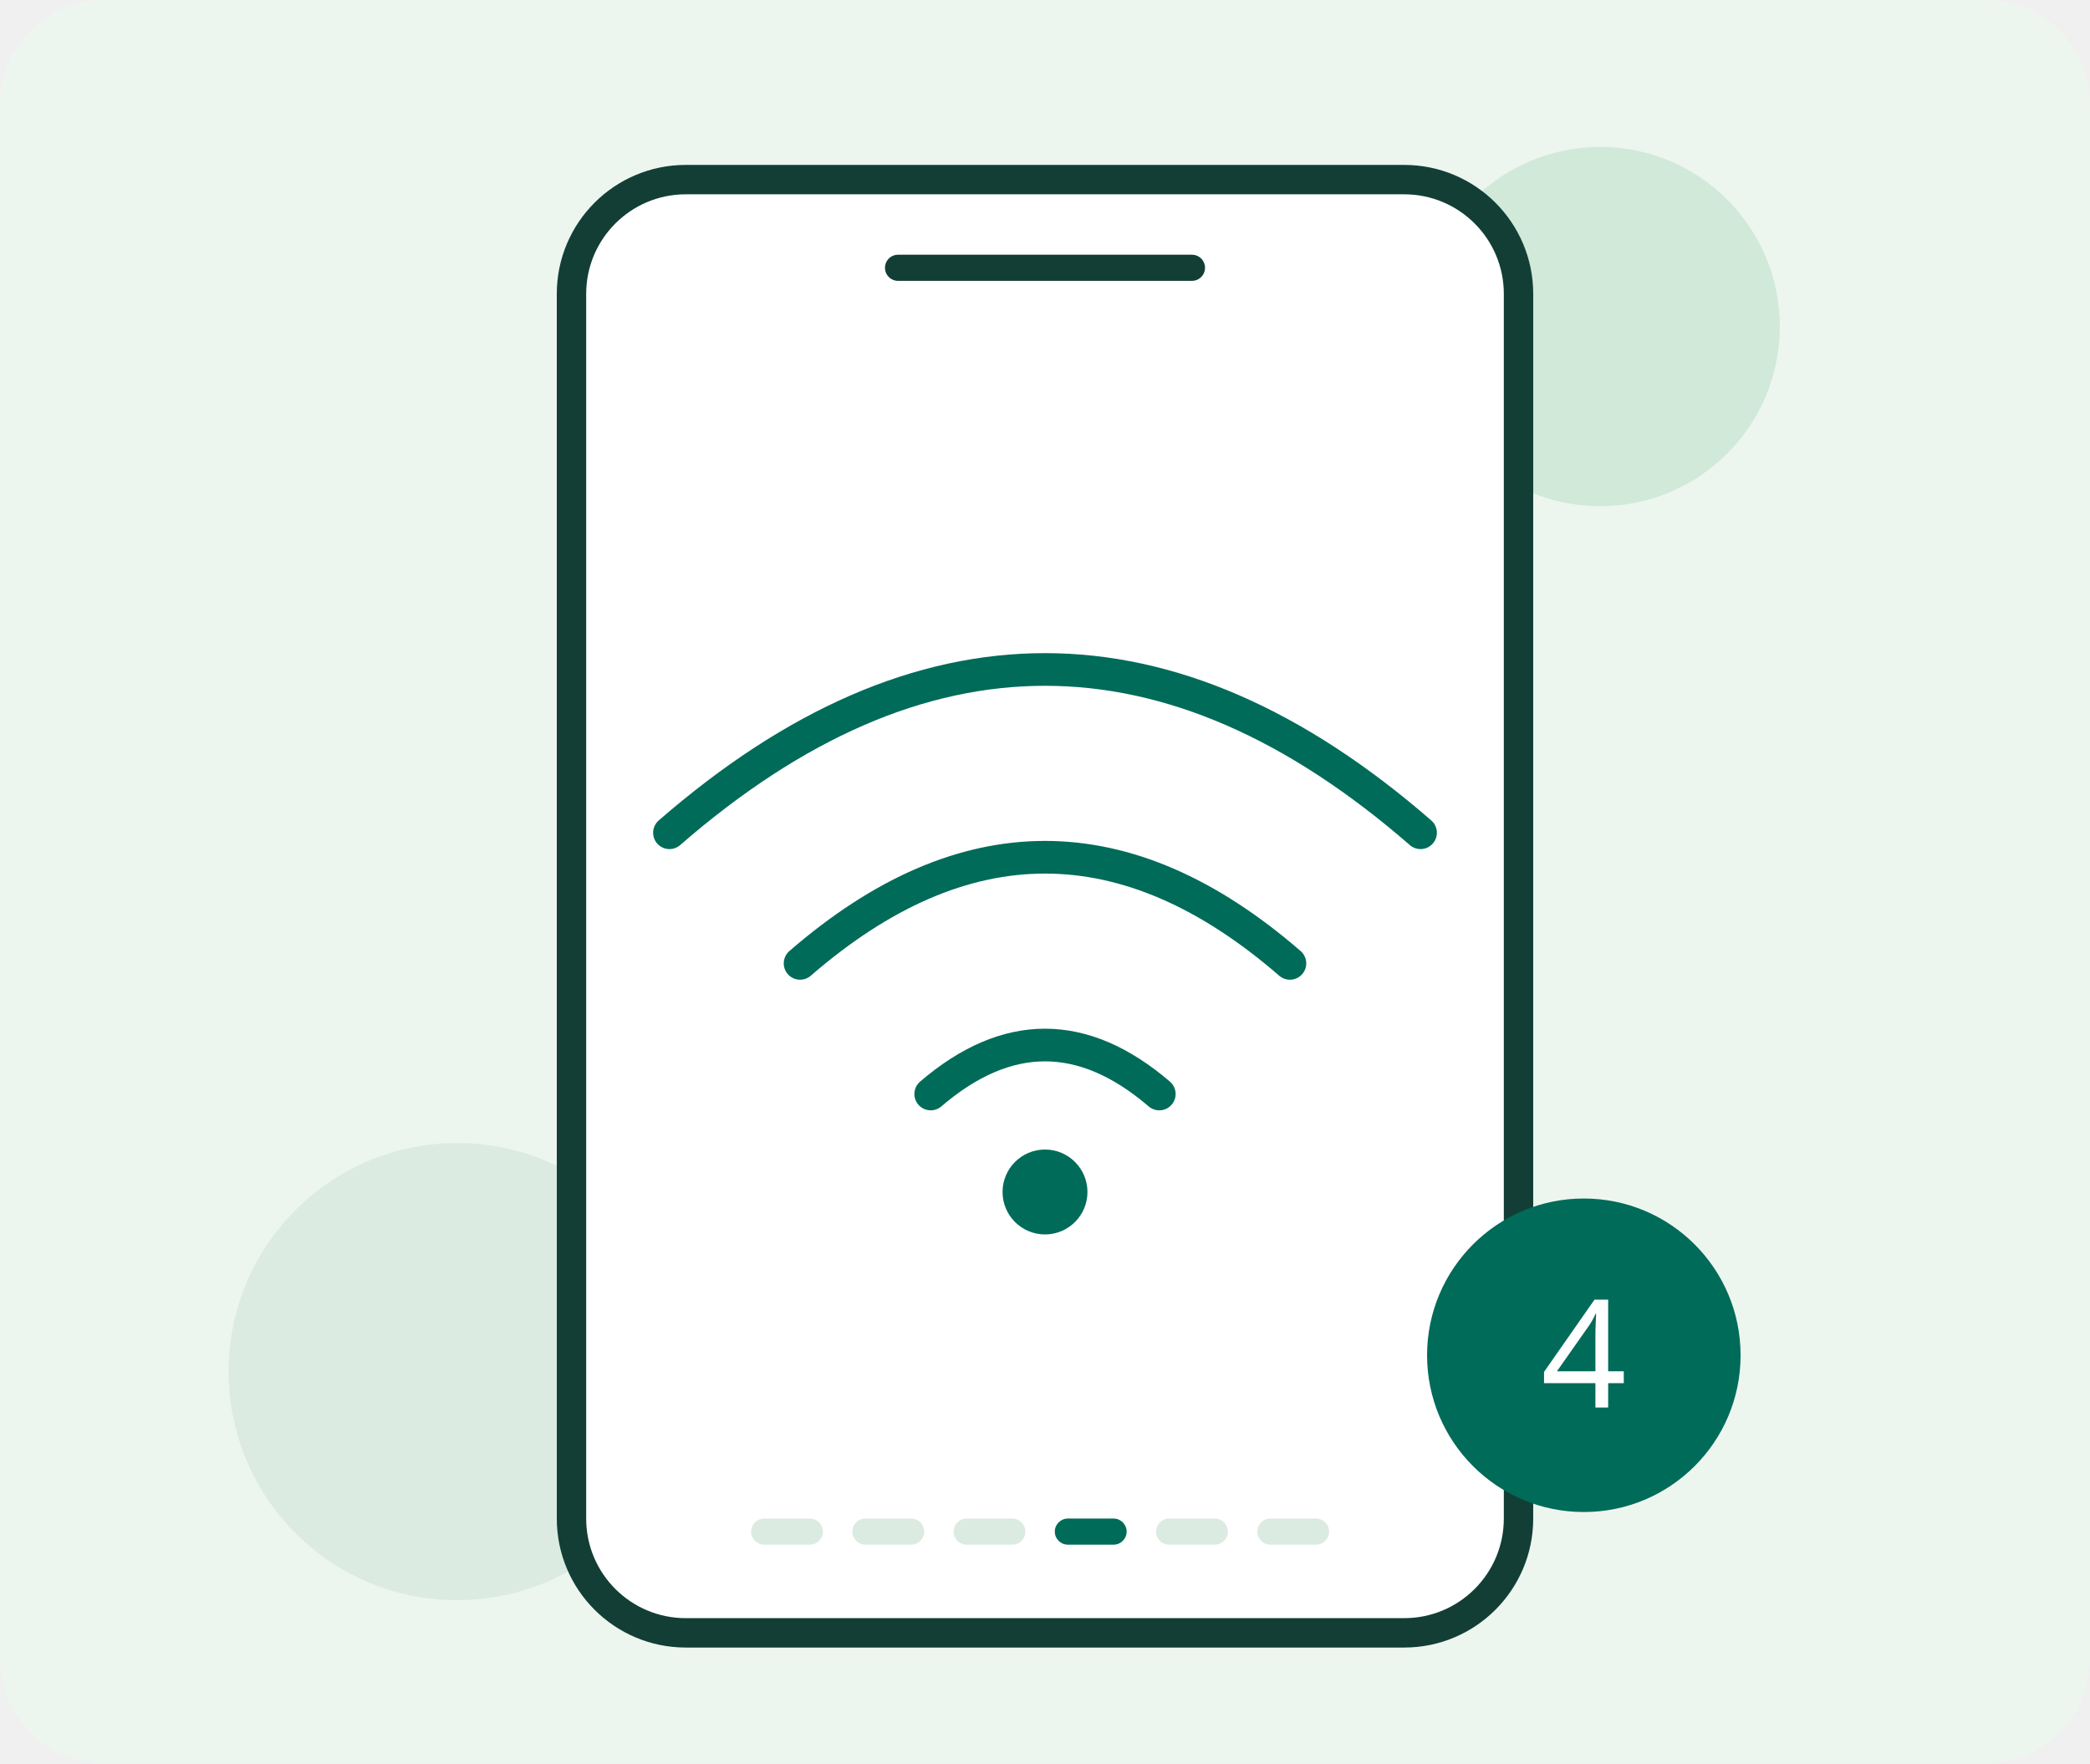
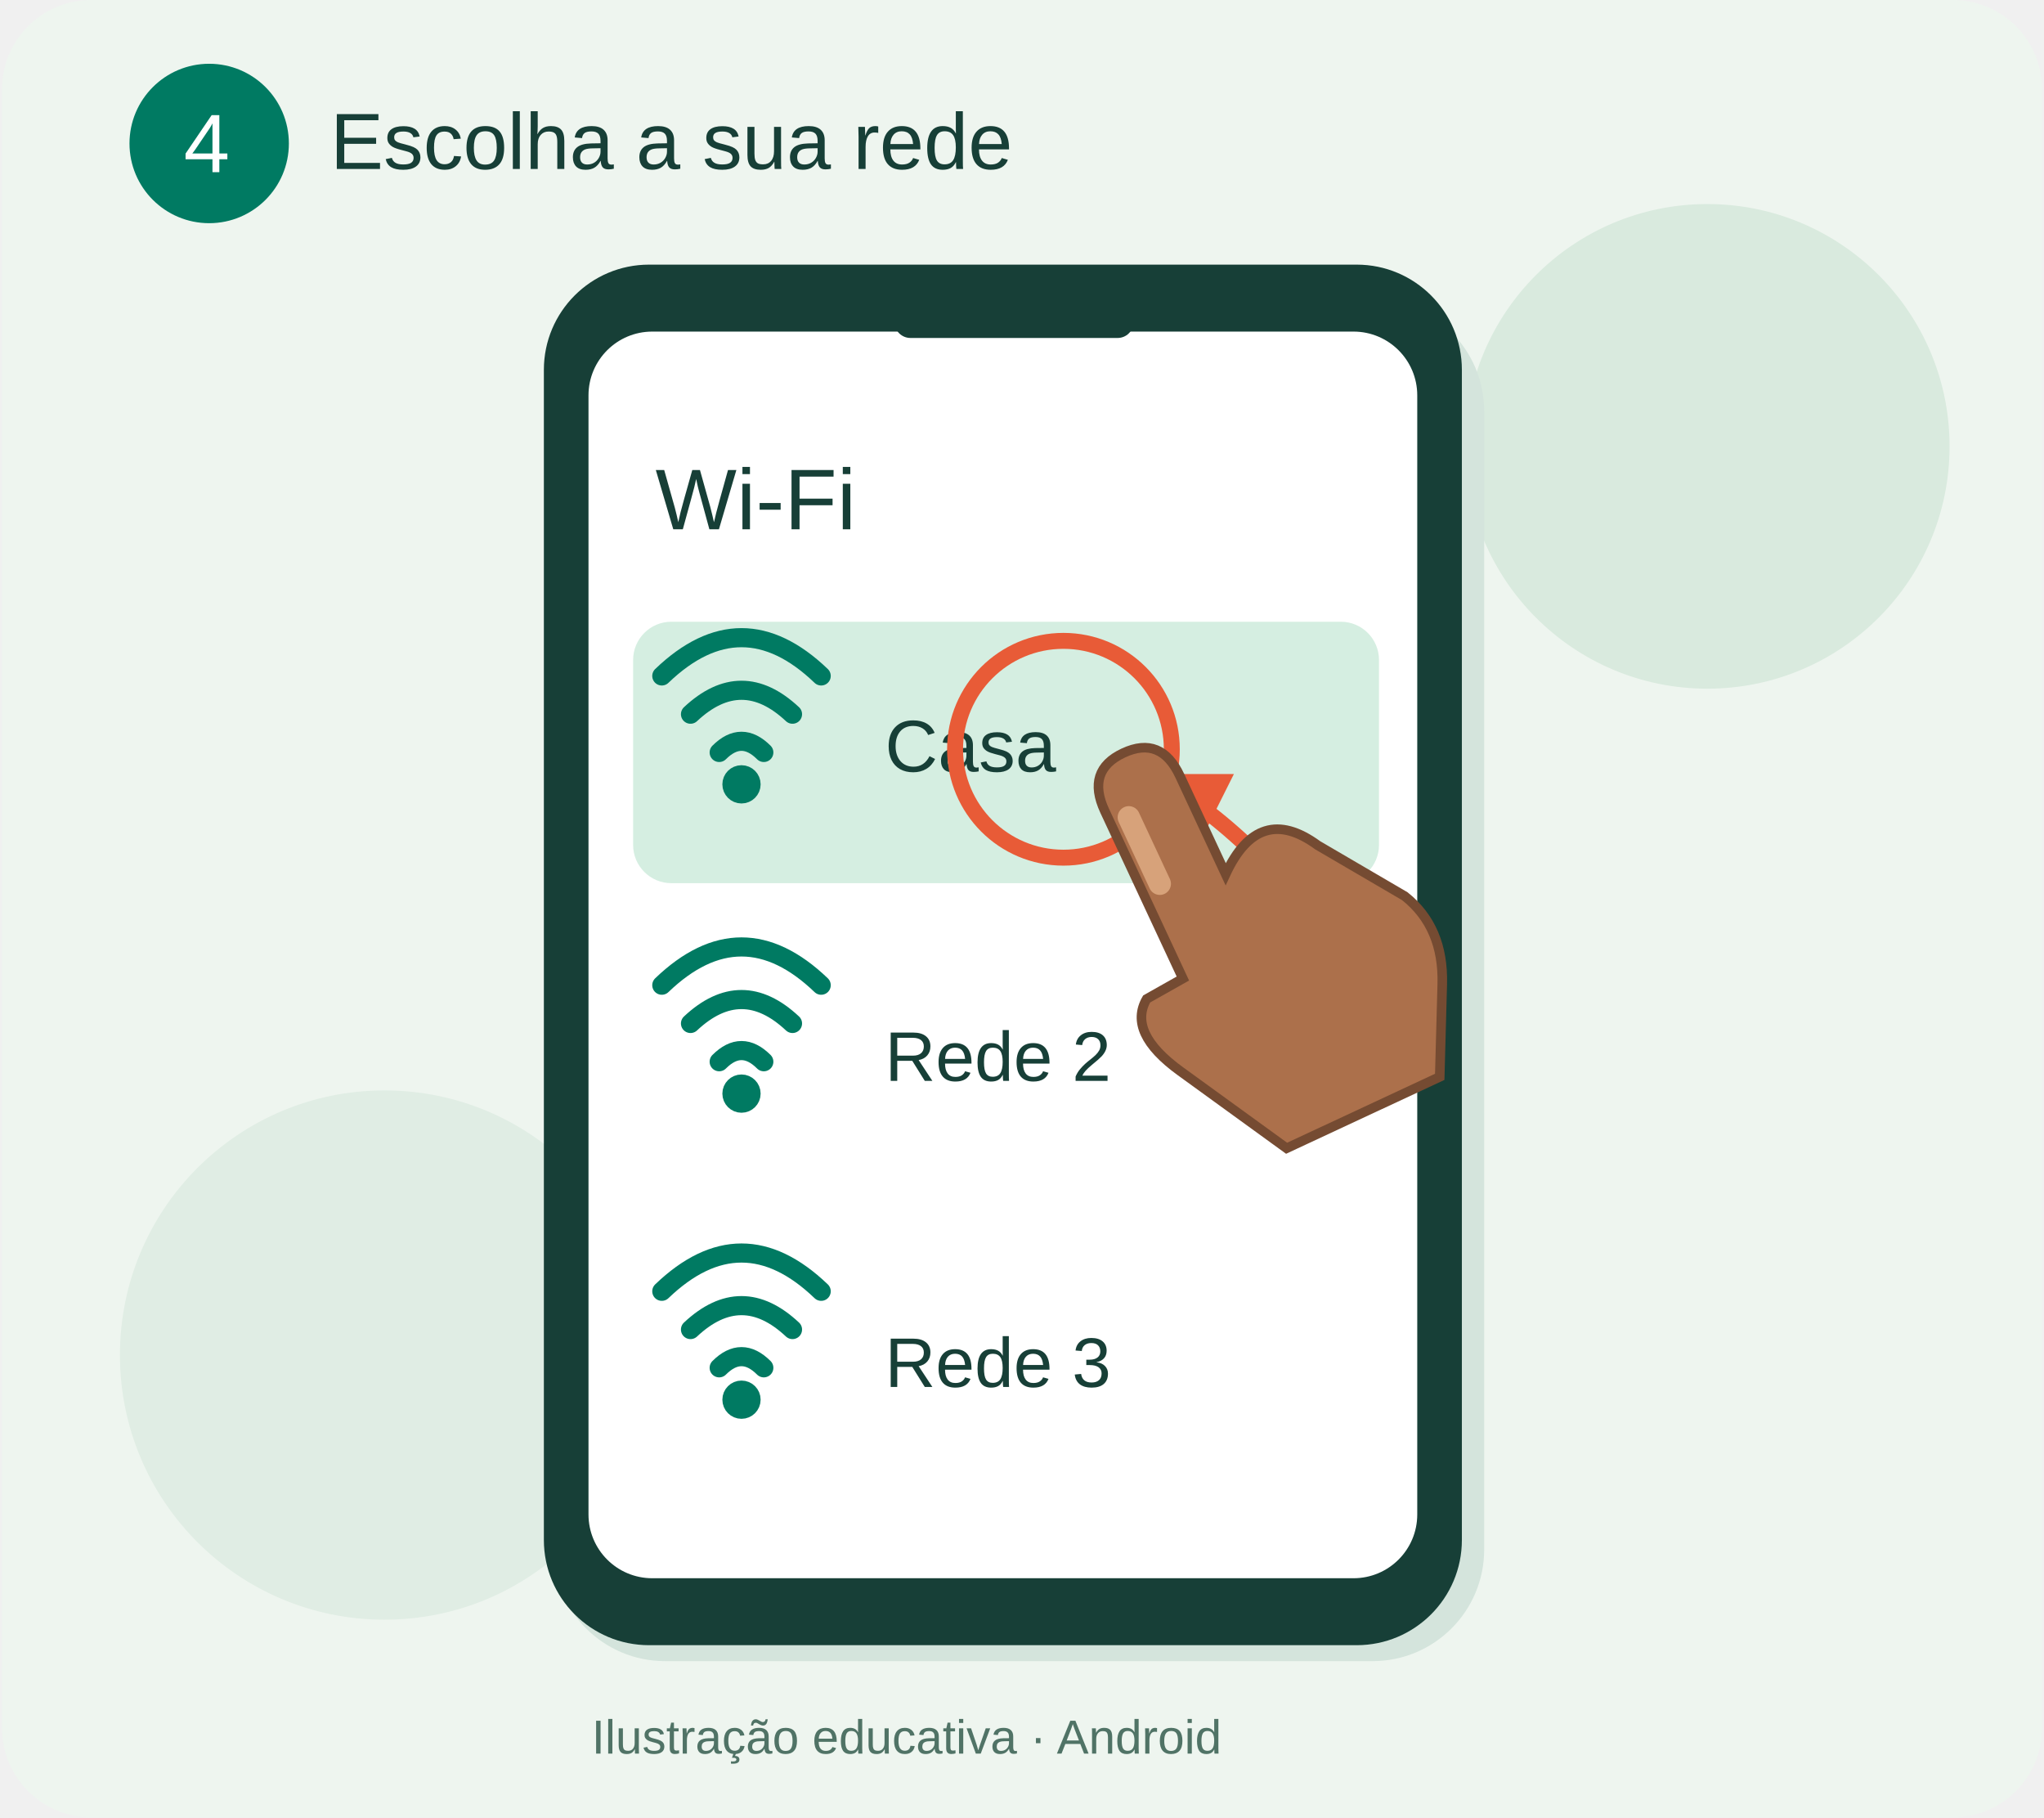
- <svg xmlns="http://www.w3.org/2000/svg" width="640" height="540" viewBox="0 0 640 540">
-   <rect width="640" height="540" rx="32" fill="#edf5ef" />
-   <circle cx="490" cy="100" r="55" fill="#d0e9d8" />
-   <circle cx="140" cy="420" r="70" fill="#dcebe2" />
-   <rect x="175" y="55" width="290" height="445" rx="35" fill="white" stroke="#123e35" stroke-width="9" />
-   <path d="M275 82 H365" stroke="#123e35" stroke-width="8" stroke-linecap="round" />
-   <g fill="none" stroke="#006b59" stroke-width="10" stroke-linecap="round" stroke-linejoin="round">
-     <path d="M205 255 Q320 155 435 255 M245 295 Q320 230 395 295 M285 335 Q320 305 355 335" />
-     <circle cx="320" cy="365" r="8" fill="#006b59" />
+ <svg xmlns="http://www.w3.org/2000/svg" width="720" height="640" viewBox="0 0 640 570">
+   <defs>
+     <marker id="arrow" viewBox="0 0 10 10" refX="8" refY="5" markerWidth="5" markerHeight="5" orient="auto-start-reverse">
+       <path d="M0 0 10 5 0 10Z" fill="#e85b37" />
+     </marker>
+   </defs>
+   <rect width="640" height="570" rx="28" fill="#eef5ef" />
+   <circle cx="535" cy="140" r="76" fill="#d9eade" />
+   <circle cx="120" cy="425" r="83" fill="#e0ede4" />
+   <rect x="173" y="94" width="292" height="427" rx="35" fill="#d4e4dc" />
+   <rect x="170" y="83" width="288" height="433" rx="33" fill="#173f37" />
+   <rect x="184" y="104" width="260" height="391" rx="20" fill="white" />
+   <path d="M285 101h65" stroke="#173f37" stroke-width="10" stroke-linecap="round" />
+   <text x="205" y="166" font-family="Arial,sans-serif" font-size="27" fill="#173f37">Wi-Fi</text>
+   <rect x="198" y="195" width="234" height="82" rx="12" fill="#d5eee1" />
+   <g transform="translate(232 212)" fill="none" stroke="#007a62" stroke-width="6" stroke-linecap="round">
+     <path d="M-25 0Q0-24 25 0M-16 12Q0-3 16 12M-7 24Q0 17 7 24" />
+     <circle cy="34" r="3" fill="#007a62" />
  </g>
-   <circle cx="485" cy="415" r="48" fill="#006b59" />
-   <text x="485" y="431" fill="white" font-size="46" font-family="sans-serif" text-anchor="middle">4</text>
-   <g fill="#dcebe2">
-     <rect x="230" y="465" width="22" height="8" rx="4" />
-     <rect x="261" y="465" width="22" height="8" rx="4" />
-     <rect x="292" y="465" width="22" height="8" rx="4" />
-     <rect x="323" y="465" width="22" height="8" rx="4" fill="#006b59" />
-     <rect x="354" y="465" width="22" height="8" rx="4" />
-     <rect x="385" y="465" width="22" height="8" rx="4" />
+   <text x="277" y="242" font-family="Arial,sans-serif" font-size="23" fill="#173f37">Casa</text>
+   <g transform="translate(232 309)" fill="none" stroke="#007a62" stroke-width="6" stroke-linecap="round">
+     <path d="M-25 0Q0-24 25 0M-16 12Q0-3 16 12M-7 24Q0 17 7 24" />
+     <circle cy="34" r="3" fill="#007a62" />
  </g>
+   <text x="277" y="339" font-family="Arial,sans-serif" font-size="22" fill="#173f37">Rede 2</text>
+   <g transform="translate(232 405)" fill="none" stroke="#007a62" stroke-width="6" stroke-linecap="round">
+     <path d="M-25 0Q0-24 25 0M-16 12Q0-3 16 12M-7 24Q0 17 7 24" />
+     <circle cy="34" r="3" fill="#007a62" />
+   </g>
+   <text x="277" y="435" font-family="Arial,sans-serif" font-size="22" fill="#173f37">Rede 3</text>
+   <circle cx="333" cy="235" r="34" fill="none" stroke="#e85b37" stroke-width="5" />
+   <path d="M433 315 Q393 260 363 245" fill="none" stroke="#e85b37" stroke-width="5" marker-end="url(#arrow)" />
+   <g transform="translate(343 248) rotate(-25)">
+     <path d="M0 65V7Q0-7 13-7T26 7V41Q45 25 56 45L74 71Q81 85 73 101L60 127H7L-13 91Q-23 73-13 66Z" fill="#ac704b" stroke="#754b32" stroke-width="3" />
+     <path d="M6 12V35" stroke="#d7a27a" stroke-width="7" stroke-linecap="round" />
+   </g>
+   <circle cx="65" cy="45" r="25" fill="#007a62" />
+   <text x="57" y="54" font-family="Arial,sans-serif" font-size="26" fill="white">4</text>
+   <text x="103" y="53" font-family="Arial,sans-serif" font-size="25" fill="#173f37">Escolha a sua rede</text>
+   <text x="185" y="550" font-family="Arial,sans-serif" font-size="15" fill="#507366">Ilustração educativa · Android</text>
</svg>
